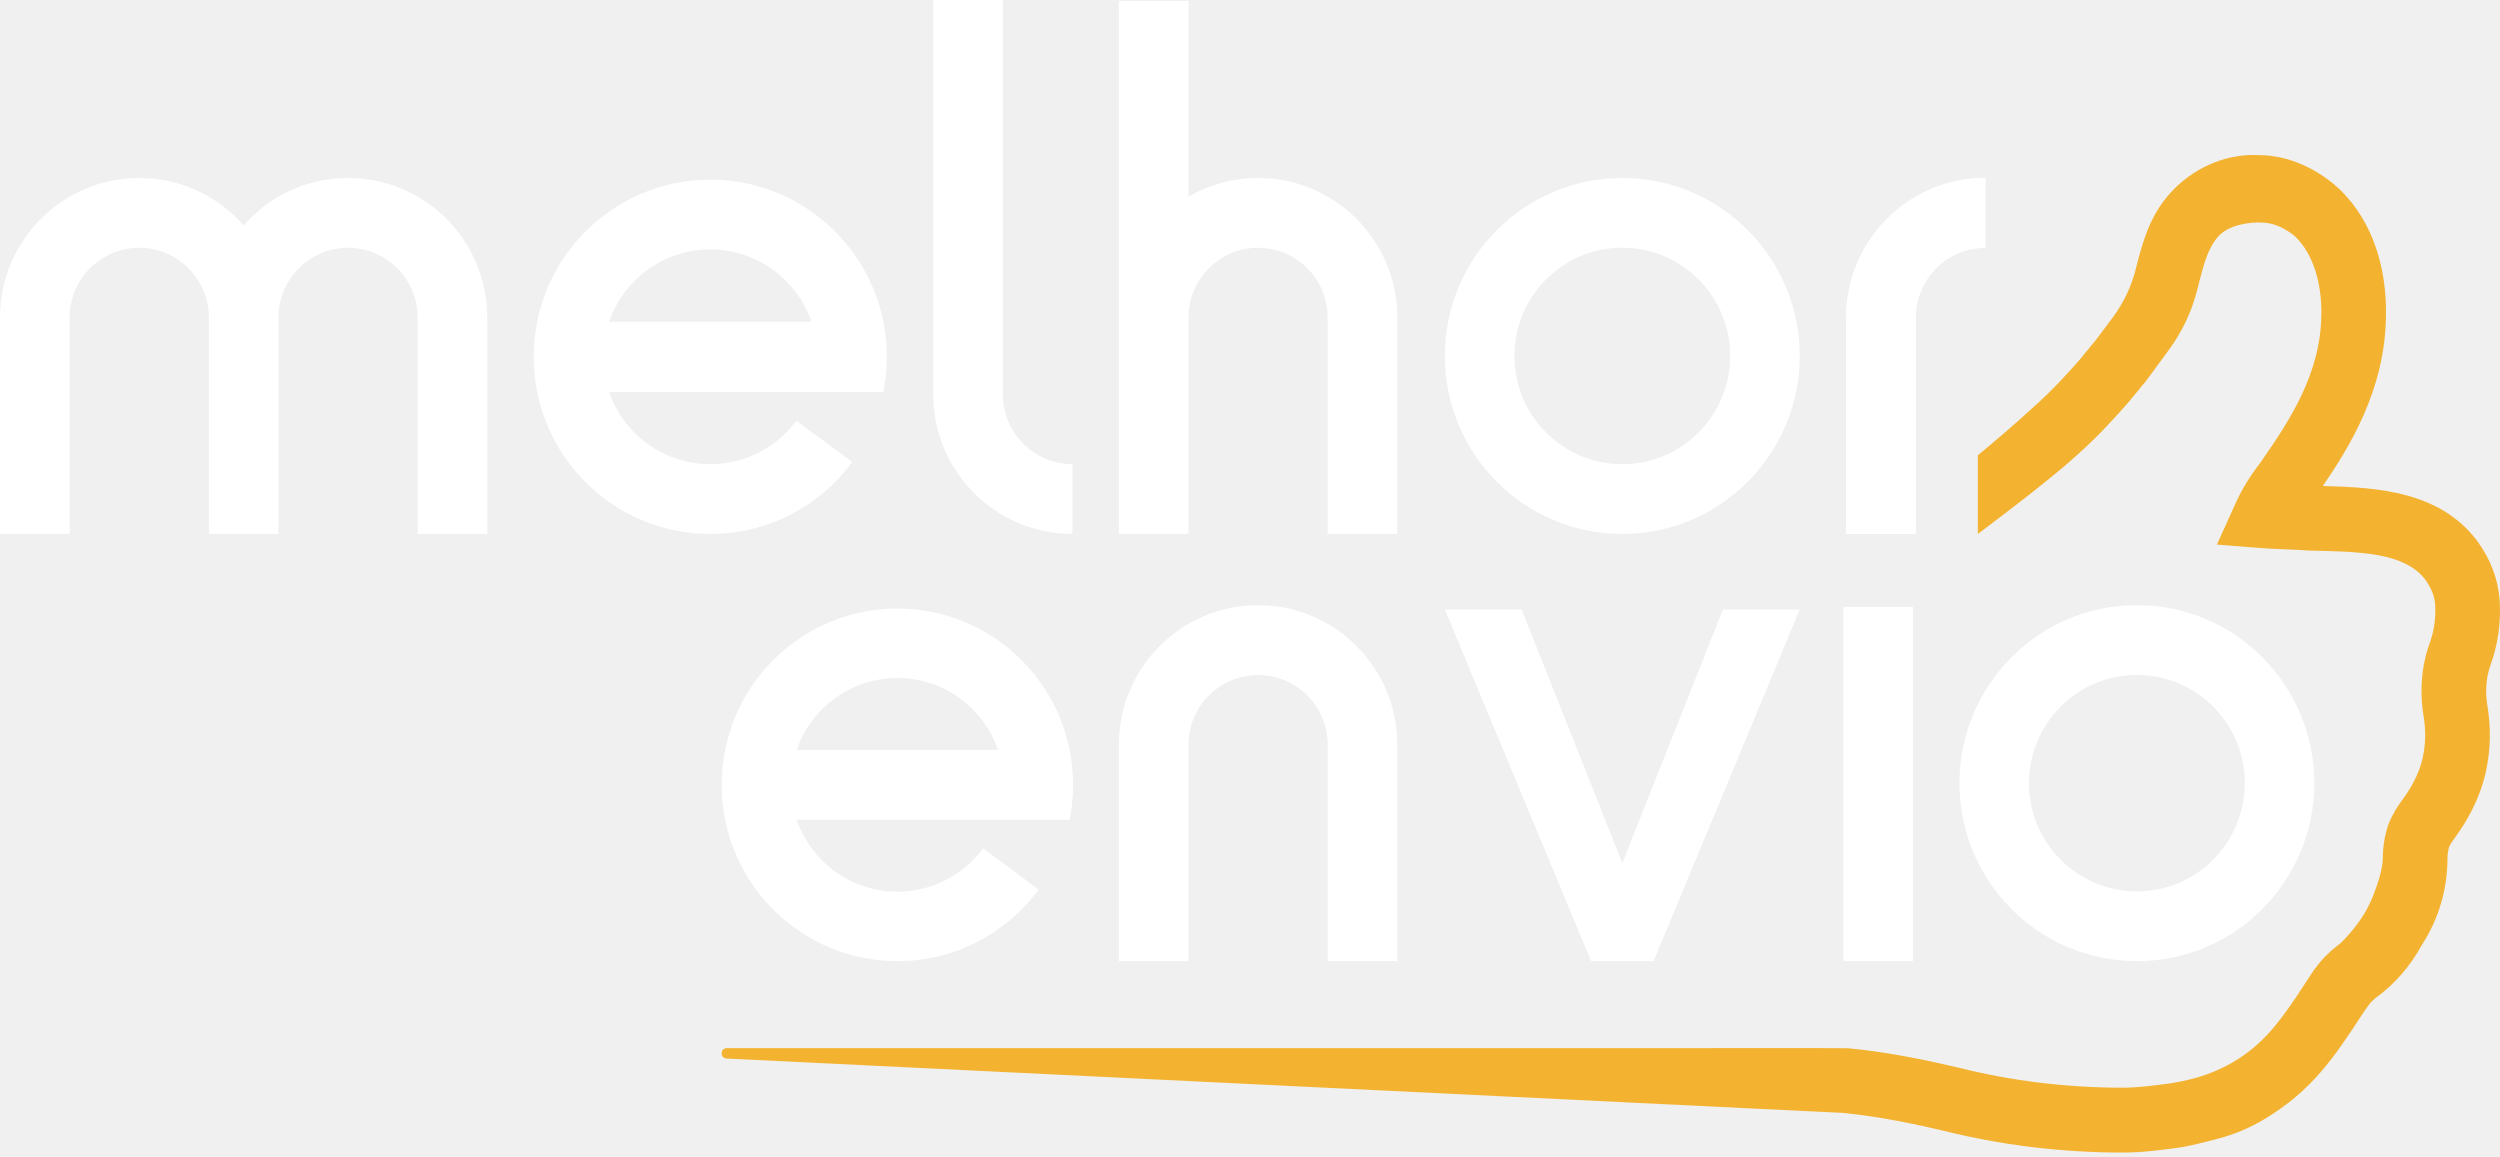
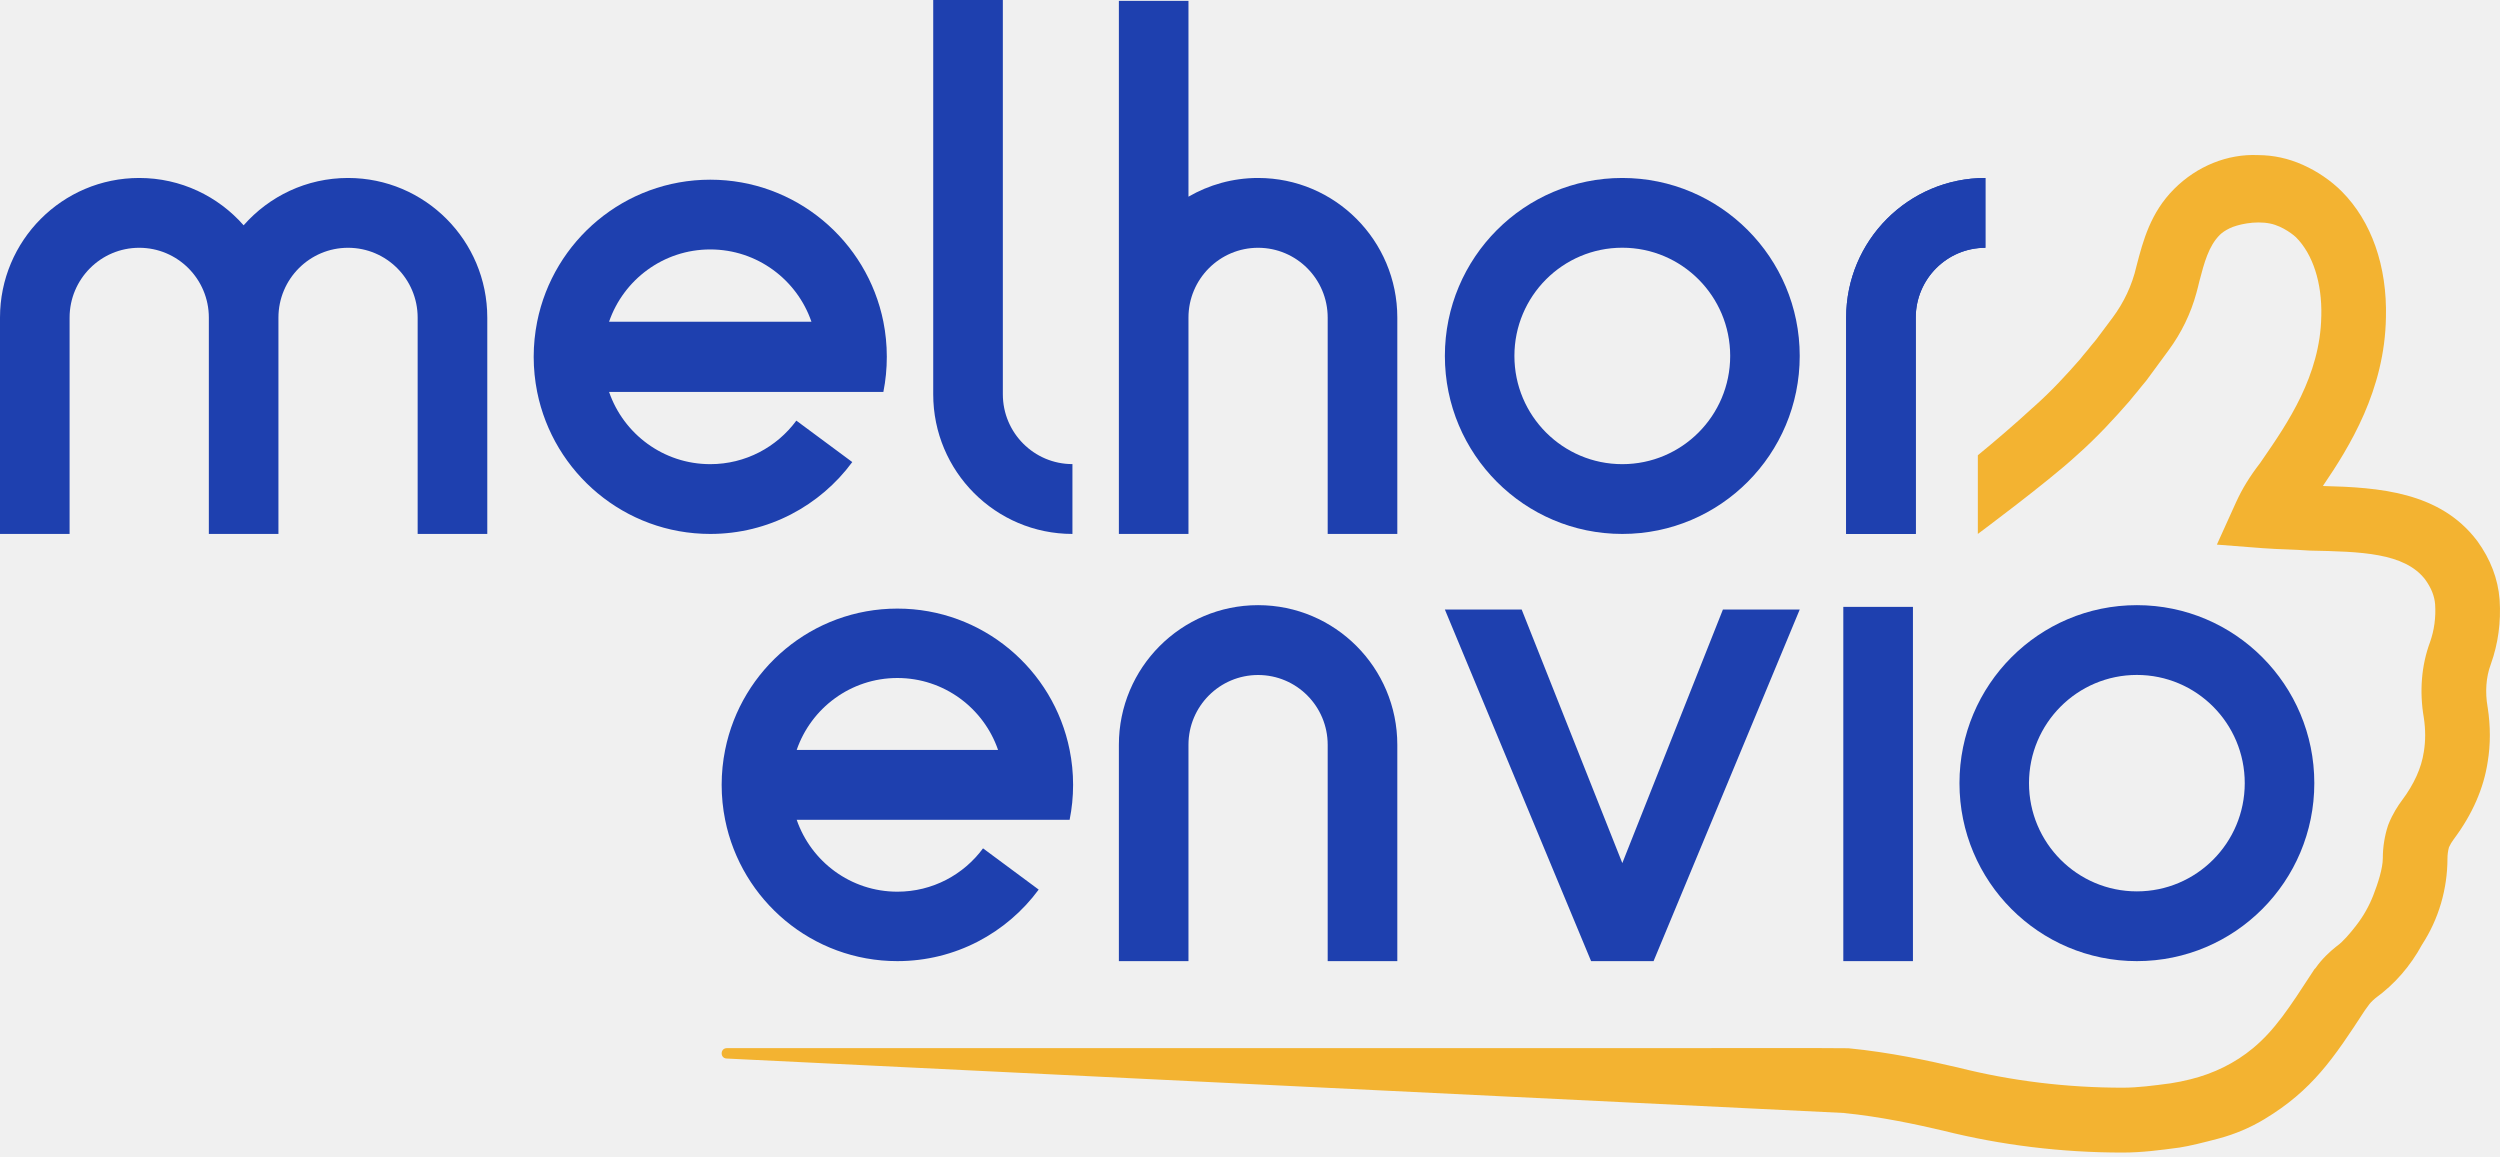
<svg xmlns="http://www.w3.org/2000/svg" width="80" height="37" viewBox="0 0 80 37" fill="none">
  <g clip-path="url(#clip0_42_71)">
-     <path d="M63.532 5.695V7.929C62.302 7.929 61.304 8.93 61.304 10.164V17.086H59.077V10.164C59.077 7.696 61.071 5.695 63.532 5.695Z" fill="white" />
-     <path d="M11.137 5.695C9.807 5.695 8.613 6.281 7.796 7.21C6.98 6.281 5.786 5.695 4.455 5.695C1.995 5.695 0 7.696 0 10.164V17.086H2.227V10.164C2.227 8.93 3.225 7.929 4.455 7.929C5.685 7.929 6.683 8.93 6.683 10.164V17.086H8.91V10.164C8.91 8.93 9.908 7.929 11.137 7.929C12.368 7.929 13.365 8.93 13.365 10.164V17.086H15.593V10.164C15.593 7.696 13.598 5.695 11.137 5.695Z" fill="white" />
-     <path d="M34.318 17.086V14.851C33.089 14.851 32.091 13.851 32.091 12.617V0H29.863V12.617C29.863 15.085 31.858 17.086 34.318 17.086Z" fill="white" />
-     <path d="M40.259 5.695C39.447 5.695 38.687 5.914 38.031 6.294V0.027H35.804V10.164V17.086H38.031V10.164C38.031 8.93 39.029 7.929 40.259 7.929C41.489 7.929 42.486 8.93 42.486 10.164V17.086H44.714V10.164C44.714 7.696 42.719 5.695 40.259 5.695Z" fill="white" />
-     <path d="M28.268 10.295C27.748 7.702 25.465 5.75 22.728 5.75C19.991 5.75 17.708 7.702 17.189 10.295C17.117 10.658 17.078 11.034 17.078 11.418C17.078 11.803 17.117 12.178 17.189 12.541C17.709 15.133 19.991 17.086 22.728 17.086C24.592 17.086 26.244 16.181 27.273 14.786L25.483 13.46C24.86 14.305 23.858 14.853 22.728 14.853C21.229 14.853 19.954 13.887 19.49 12.541H28.268C28.34 12.178 28.378 11.803 28.378 11.418C28.378 11.034 28.34 10.658 28.268 10.295ZM22.728 7.982C24.228 7.982 25.503 8.949 25.966 10.295H19.49C19.954 8.949 21.229 7.982 22.728 7.982Z" fill="white" />
-     <path d="M51.913 5.695C48.778 5.695 46.236 8.245 46.236 11.39C46.236 14.536 48.778 17.086 51.913 17.086C55.049 17.086 57.591 14.536 57.591 11.39C57.591 8.245 55.049 5.695 51.913 5.695ZM51.913 14.853C50.007 14.853 48.461 13.303 48.461 11.39C48.461 9.478 50.007 7.927 51.913 7.927C53.82 7.927 55.366 9.478 55.366 11.39C55.366 13.303 53.82 14.853 51.913 14.853Z" fill="white" />
-     <path d="M61.214 19.42H58.986V30.756H61.214V19.42Z" fill="white" />
-     <path d="M34.228 23.998C33.712 21.418 31.44 19.475 28.716 19.475C25.992 19.475 23.72 21.418 23.204 23.998C23.131 24.36 23.093 24.733 23.093 25.115C23.093 25.498 23.131 25.872 23.204 26.233C23.721 28.813 25.992 30.756 28.716 30.756C30.57 30.756 32.214 29.855 33.238 28.467L31.457 27.147C30.837 27.989 29.84 28.534 28.716 28.534C27.224 28.534 25.955 27.572 25.494 26.233H34.228C34.301 25.872 34.339 25.498 34.339 25.115C34.339 24.733 34.301 24.36 34.228 23.998ZM28.716 21.696C30.208 21.696 31.477 22.659 31.938 23.998H25.494C25.955 22.659 27.224 21.696 28.716 21.696Z" fill="white" />
-     <path d="M40.259 19.365C37.798 19.365 35.804 21.366 35.804 23.834V30.756H38.031V23.834C38.031 22.6 39.029 21.6 40.259 21.6C41.489 21.6 42.486 22.6 42.486 23.834V30.756H44.714V23.834C44.714 21.366 42.719 19.365 40.259 19.365Z" fill="white" />
-     <path d="M68.38 19.365C65.245 19.365 62.703 21.915 62.703 25.061C62.703 28.206 65.245 30.756 68.38 30.756C71.516 30.756 74.058 28.206 74.058 25.061C74.058 21.915 71.516 19.365 68.38 19.365ZM68.38 28.524C66.474 28.524 64.928 26.973 64.928 25.061C64.928 23.148 66.474 21.598 68.38 21.598C70.287 21.598 71.832 23.148 71.832 25.061C71.832 26.973 70.287 28.524 68.38 28.524Z" fill="white" />
-     <path d="M55.133 19.506L51.914 27.619L48.694 19.506L46.236 19.506L50.915 30.756H52.914L57.591 19.506H55.133Z" fill="white" />
-     <path d="M63.532 5.695V7.929C62.302 7.929 61.304 8.93 61.304 10.164V17.086H59.077V10.164C59.077 7.696 61.071 5.695 63.532 5.695Z" fill="white" />
+     <path d="M63.532 5.695V7.929C62.302 7.929 61.304 8.93 61.304 10.164V17.086H59.077V10.164C59.077 7.696 61.071 5.695 63.532 5.695Z" fill="#1E40AF" />
+     <path d="M11.137 5.695C9.807 5.695 8.613 6.281 7.796 7.21C6.98 6.281 5.786 5.695 4.455 5.695C1.995 5.695 0 7.696 0 10.164V17.086H2.227V10.164C2.227 8.93 3.225 7.929 4.455 7.929C5.685 7.929 6.683 8.93 6.683 10.164V17.086H8.91V10.164C8.91 8.93 9.908 7.929 11.137 7.929C12.368 7.929 13.365 8.93 13.365 10.164V17.086H15.593V10.164C15.593 7.696 13.598 5.695 11.137 5.695Z" fill="#1E40AF" />
+     <path d="M34.318 17.086V14.851C33.089 14.851 32.091 13.851 32.091 12.617V0H29.863V12.617C29.863 15.085 31.858 17.086 34.318 17.086Z" fill="#1E40AF" />
+     <path d="M40.259 5.695C39.447 5.695 38.687 5.914 38.031 6.294V0.027H35.804V10.164V17.086H38.031V10.164C38.031 8.93 39.029 7.929 40.259 7.929C41.489 7.929 42.486 8.93 42.486 10.164V17.086H44.714V10.164C44.714 7.696 42.719 5.695 40.259 5.695Z" fill="#1E40AF" />
+     <path d="M28.268 10.295C27.748 7.702 25.465 5.75 22.728 5.75C19.991 5.75 17.708 7.702 17.189 10.295C17.117 10.658 17.078 11.034 17.078 11.418C17.078 11.803 17.117 12.178 17.189 12.541C17.709 15.133 19.991 17.086 22.728 17.086C24.592 17.086 26.244 16.181 27.273 14.786L25.483 13.46C24.86 14.305 23.858 14.853 22.728 14.853C21.229 14.853 19.954 13.887 19.49 12.541H28.268C28.34 12.178 28.378 11.803 28.378 11.418C28.378 11.034 28.34 10.658 28.268 10.295ZM22.728 7.982C24.228 7.982 25.503 8.949 25.966 10.295H19.49C19.954 8.949 21.229 7.982 22.728 7.982Z" fill="#1E40AF" />
+     <path d="M51.913 5.695C48.778 5.695 46.236 8.245 46.236 11.39C46.236 14.536 48.778 17.086 51.913 17.086C55.049 17.086 57.591 14.536 57.591 11.39C57.591 8.245 55.049 5.695 51.913 5.695ZM51.913 14.853C50.007 14.853 48.461 13.303 48.461 11.39C48.461 9.478 50.007 7.927 51.913 7.927C53.82 7.927 55.366 9.478 55.366 11.39C55.366 13.303 53.82 14.853 51.913 14.853Z" fill="#1E40AF" />
+     <path d="M61.214 19.42H58.986V30.756H61.214V19.42Z" fill="#1E40AF" />
+     <path d="M34.228 23.998C33.712 21.418 31.44 19.475 28.716 19.475C25.992 19.475 23.72 21.418 23.204 23.998C23.131 24.36 23.093 24.733 23.093 25.115C23.093 25.498 23.131 25.872 23.204 26.233C23.721 28.813 25.992 30.756 28.716 30.756C30.57 30.756 32.214 29.855 33.238 28.467L31.457 27.147C30.837 27.989 29.84 28.534 28.716 28.534C27.224 28.534 25.955 27.572 25.494 26.233H34.228C34.301 25.872 34.339 25.498 34.339 25.115C34.339 24.733 34.301 24.36 34.228 23.998ZM28.716 21.696C30.208 21.696 31.477 22.659 31.938 23.998H25.494C25.955 22.659 27.224 21.696 28.716 21.696Z" fill="#1E40AF" />
+     <path d="M40.259 19.365C37.798 19.365 35.804 21.366 35.804 23.834V30.756H38.031V23.834C38.031 22.6 39.029 21.6 40.259 21.6C41.489 21.6 42.486 22.6 42.486 23.834V30.756H44.714V23.834C44.714 21.366 42.719 19.365 40.259 19.365Z" fill="#1E40AF" />
+     <path d="M68.38 19.365C65.245 19.365 62.703 21.915 62.703 25.061C62.703 28.206 65.245 30.756 68.38 30.756C71.516 30.756 74.058 28.206 74.058 25.061C74.058 21.915 71.516 19.365 68.38 19.365ZM68.38 28.524C66.474 28.524 64.928 26.973 64.928 25.061C64.928 23.148 66.474 21.598 68.38 21.598C70.287 21.598 71.832 23.148 71.832 25.061C71.832 26.973 70.287 28.524 68.38 28.524Z" fill="#1E40AF" />
+     <path d="M55.133 19.506L51.914 27.619L48.694 19.506L46.236 19.506L50.915 30.756H52.914L57.591 19.506H55.133Z" fill="#1E40AF" />
+     <path d="M63.532 5.695V7.929C62.302 7.929 61.304 8.93 61.304 10.164V17.086H59.077V10.164C59.077 7.696 61.071 5.695 63.532 5.695Z" fill="#1E40AF" />
    <path d="M79.988 19.195L79.987 19.185C79.937 18.527 79.697 17.897 79.273 17.312L79.258 17.293C78.071 15.736 76.123 15.596 74.332 15.552C75.189 14.292 76.311 12.484 76.35 10.158C76.391 8.513 75.887 7.08 74.934 6.123C74.592 5.781 74.151 5.48 73.693 5.276C73.229 5.069 72.76 4.966 72.26 4.963C71.281 4.919 70.303 5.314 69.57 6.049C68.815 6.806 68.58 7.702 68.373 8.493L68.365 8.524C68.364 8.528 68.363 8.533 68.362 8.537C68.225 9.129 67.963 9.683 67.6 10.169L67.076 10.87L66.907 11.073L66.874 11.115C66.839 11.163 66.797 11.211 66.749 11.267C66.694 11.332 66.632 11.405 66.566 11.491C66.147 11.97 65.641 12.526 65.052 13.044L65.034 13.059C64.465 13.584 63.839 14.118 63.291 14.568V16.097V17.086C63.291 17.086 65.505 15.441 66.424 14.598C67.111 13.993 67.68 13.366 68.147 12.831L68.195 12.771C68.231 12.723 68.272 12.675 68.32 12.619C68.378 12.551 68.443 12.475 68.512 12.384L68.682 12.179L69.397 11.206C69.801 10.657 70.103 10.04 70.283 9.382C70.317 9.261 70.348 9.136 70.378 9.007C70.537 8.399 70.677 7.874 71.033 7.517C71.114 7.436 71.225 7.366 71.347 7.306C71.588 7.188 72.158 7.053 72.647 7.154C73.07 7.24 73.433 7.554 73.47 7.591C74.013 8.135 74.308 9.053 74.282 10.11L74.281 10.12C74.251 12.016 73.192 13.556 72.418 14.68L72.326 14.814C71.987 15.254 71.747 15.645 71.551 16.078L70.94 17.428L72.414 17.542C72.675 17.562 72.931 17.572 73.178 17.581C73.416 17.591 73.641 17.599 73.863 17.616L73.921 17.619C75.54 17.653 76.94 17.682 77.606 18.544C77.799 18.811 77.903 19.072 77.924 19.339C77.951 19.759 77.896 20.165 77.761 20.548C77.485 21.29 77.417 22.128 77.563 22.971C77.619 23.342 77.619 23.715 77.564 24.049L77.561 24.066C77.485 24.573 77.251 25.092 76.865 25.609C76.74 25.775 76.565 26.042 76.435 26.367L76.414 26.425C76.308 26.744 76.25 27.112 76.25 27.461C76.25 27.791 76.091 28.275 75.948 28.643C75.813 28.991 75.629 29.317 75.4 29.612C75.213 29.855 74.978 30.132 74.789 30.268L74.744 30.302C74.554 30.454 74.299 30.688 74.1 30.975L74.063 31.013L74.004 31.103C73.256 32.252 72.796 32.959 72.099 33.539C71.52 34.021 70.834 34.353 70.104 34.535C69.883 34.59 69.666 34.636 69.455 34.667C68.918 34.738 68.412 34.806 67.925 34.806C66.136 34.806 64.371 34.591 62.679 34.166L62.663 34.162C61.721 33.942 60.47 33.672 59.148 33.544L58.261 33.539L23.259 33.541C23.044 33.541 23.035 33.86 23.249 33.873L58.997 35.615C60.178 35.733 61.318 35.979 62.185 36.182C64.039 36.646 65.97 36.882 67.925 36.882C68.55 36.882 69.152 36.801 69.733 36.723L69.743 36.722C70.034 36.68 70.565 36.548 70.993 36.434C71.507 36.297 72.001 36.09 72.456 35.816C73.991 34.891 74.675 33.868 75.677 32.329L75.795 32.167C75.817 32.13 75.895 32.039 76.018 31.937C76.631 31.492 77.13 30.918 77.505 30.229C78.038 29.409 78.319 28.453 78.319 27.461C78.319 27.348 78.338 27.214 78.368 27.11C78.404 27.029 78.46 26.935 78.521 26.854C79.113 26.062 79.478 25.23 79.606 24.381C79.698 23.824 79.698 23.241 79.607 22.646L79.603 22.623C79.519 22.144 79.554 21.663 79.702 21.268L79.707 21.253C79.941 20.597 80.035 19.905 79.988 19.195Z" fill="#F3B331" />
  </g>
  <defs>
    <clipPath id="clip0_42_71">
-       <rect width="80" height="37" fill="white" />
+       <rect width="80" height="37" fill="#1E40AF" />
    </clipPath>
  </defs>
</svg>
